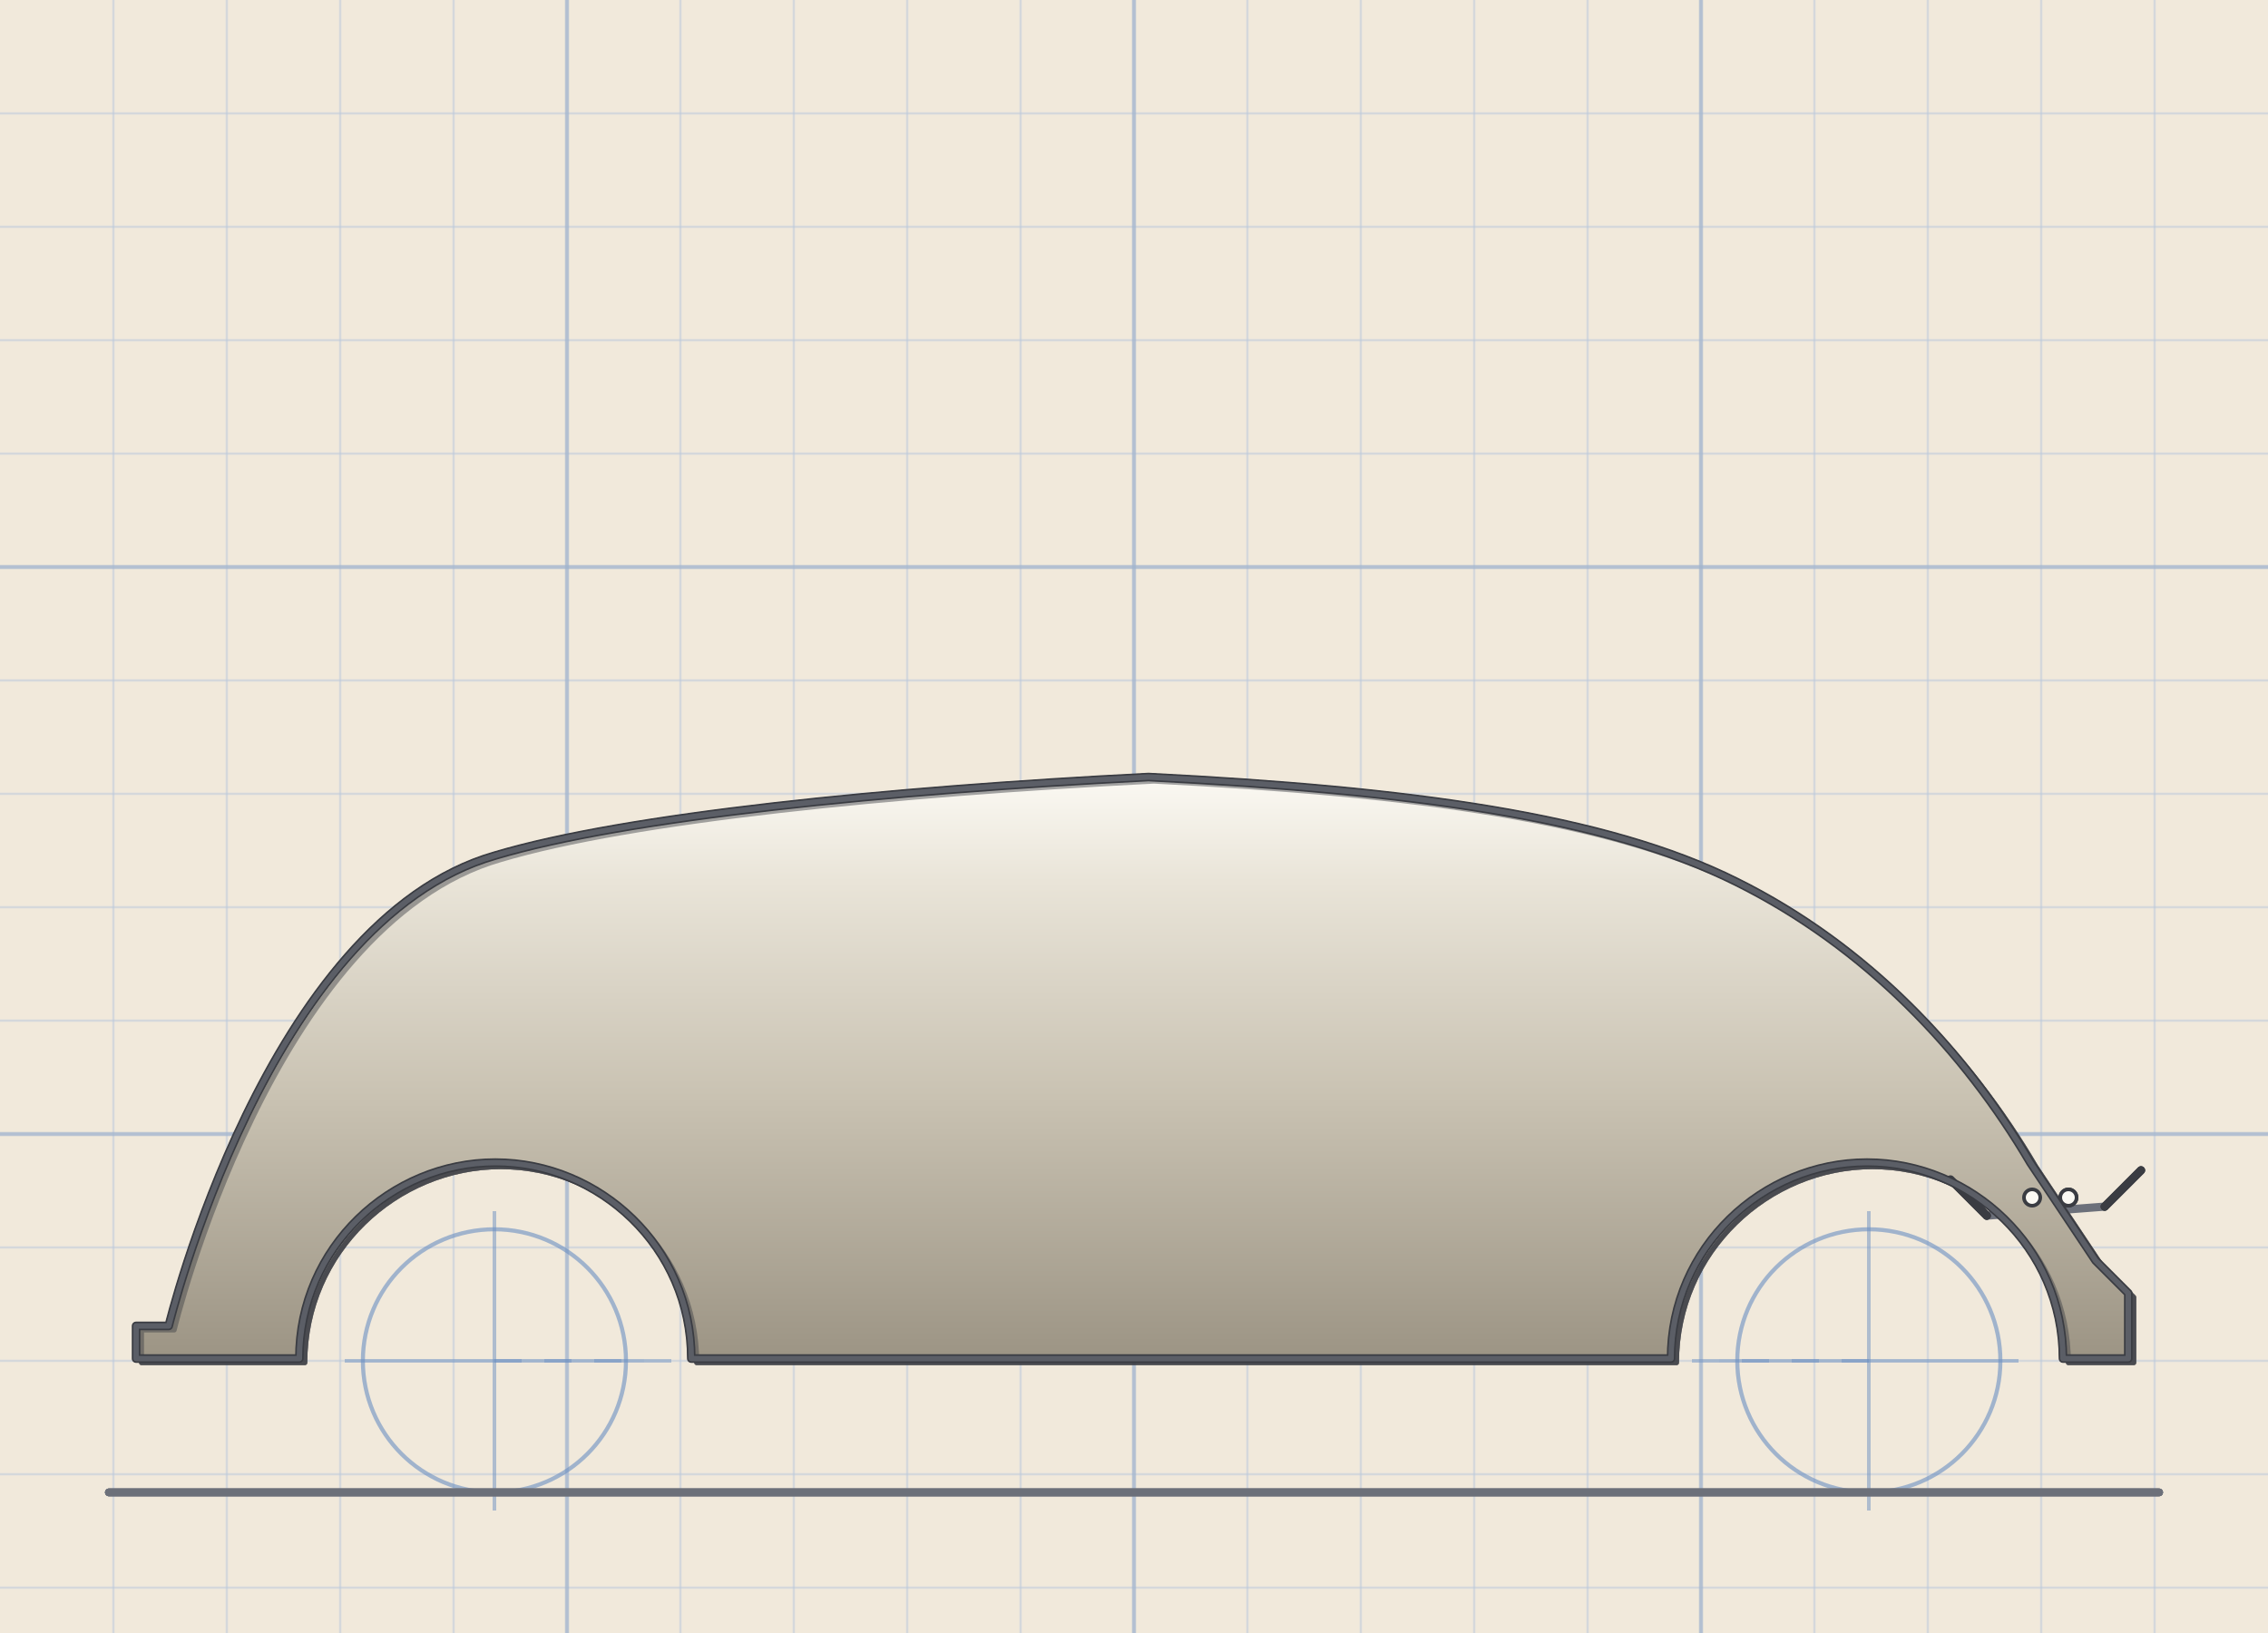
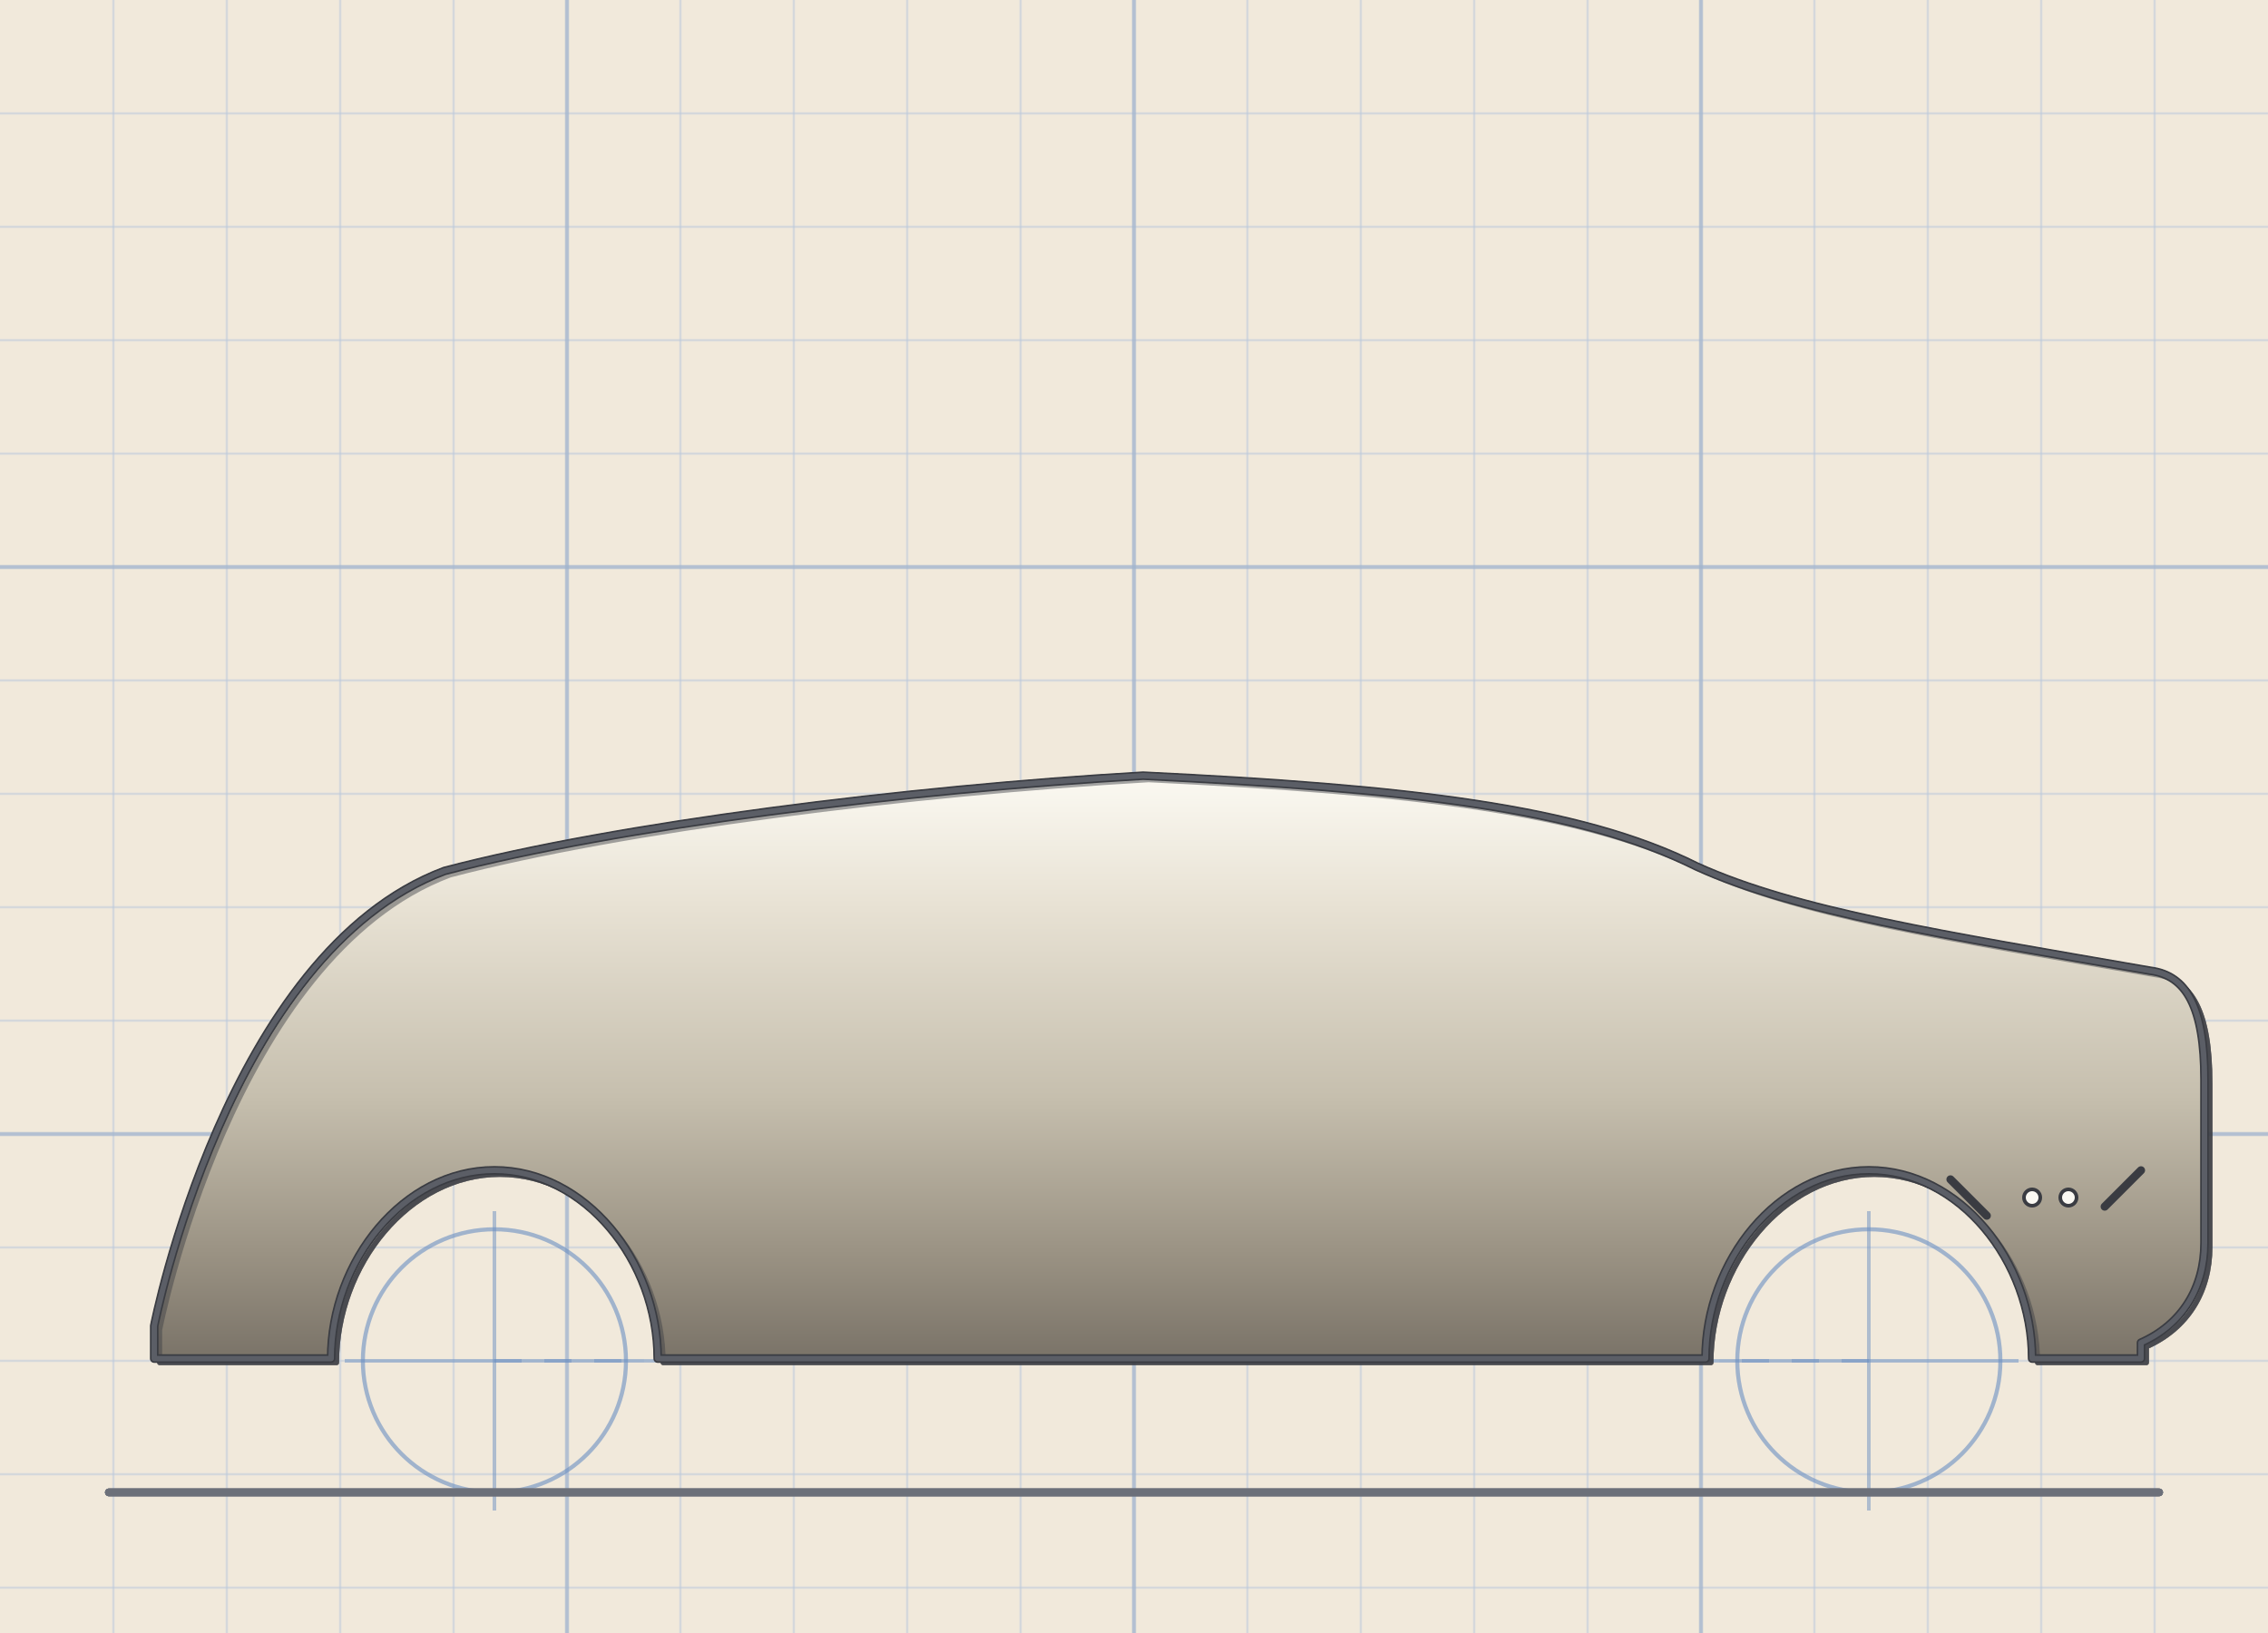
<svg xmlns="http://www.w3.org/2000/svg" viewBox="0 0 500 360" role="img">
  <defs>
    <linearGradient id="gBody" x1="0" y1="0" x2="0" y2="1">
-       <stop offset="0%" stop-color="#FBF9F3" />
-       <stop offset="18%" stop-color="#E9E4D8" />
-       <stop offset="55%" stop-color="#C9C2B2" />
-       <stop offset="100%" stop-color="#9C9484" />
+       <stop offset="0%" stop-color="#FBF9F2" />
+       <stop offset="22%" stop-color="#E8E2D4" />
+       <stop offset="55%" stop-color="#C6BFAE" />
+       <stop offset="82%" stop-color="#9A9283" />
+       <stop offset="100%" stop-color="#7A7368" />
    </linearGradient>
    <linearGradient id="gGlass" x1="0" y1="0" x2="0" y2="1">
      <stop offset="0%" stop-color="#55585F" />
      <stop offset="100%" stop-color="#7B7F88" />
    </linearGradient>
    <radialGradient id="gTire" cx="0.5" cy="0.5" r="0.5">
      <stop offset="0%" stop-color="#4A4E55" />
      <stop offset="75%" stop-color="#2D3036" />
      <stop offset="100%" stop-color="#202227" />
    </radialGradient>
    <radialGradient id="gRim" cx="0.5" cy="0.5" r="0.5">
      <stop offset="0%" stop-color="#F3F2EC" />
      <stop offset="70%" stop-color="#C6C1B4" />
      <stop offset="100%" stop-color="#A39C8D" />
    </radialGradient>
    <radialGradient id="gGround" cx="0.5" cy="0.5" r="0.5">
      <stop offset="0%" stop-color="#8A8478" stop-opacity="0.34" />
      <stop offset="100%" stop-color="#8A8478" stop-opacity="0" />
    </radialGradient>
    <radialGradient id="gMetal" cx="0.5" cy="0.36" r="0.66">
      <stop offset="0%" stop-color="#FDFCF8" />
      <stop offset="24%" stop-color="#D4CFC2" />
      <stop offset="48%" stop-color="#8B8478" />
      <stop offset="66%" stop-color="#3A3C42" />
      <stop offset="82%" stop-color="#B9B3A6" />
      <stop offset="100%" stop-color="#6E6A61" />
    </radialGradient>
    <radialGradient id="gMatte" cx="0.5" cy="0.42" r="0.62">
      <stop offset="0%" stop-color="#EFEDE6" />
      <stop offset="55%" stop-color="#B9B4A8" />
      <stop offset="100%" stop-color="#7D786E" />
    </radialGradient>
    <radialGradient id="gGlassBall" cx="0.36" cy="0.32" r="0.7">
      <stop offset="0%" stop-color="#FBF9F3" stop-opacity="0.2" />
      <stop offset="55%" stop-color="#7B7F88" stop-opacity="0.1" />
      <stop offset="100%" stop-color="#3A3C42" stop-opacity="0.38" />
    </radialGradient>
    <linearGradient id="gTonePaper" x1="0" y1="0" x2="0" y2="1">
      <stop offset="0%" stop-color="#D6D0C2" />
      <stop offset="100%" stop-color="#BCB5A5" />
    </linearGradient>
    <linearGradient id="gScreen" x1="0" y1="0" x2="0" y2="1">
      <stop offset="0%" stop-color="#41444C" />
      <stop offset="100%" stop-color="#22242A" />
    </linearGradient>
  </defs>
  <rect x="0" y="0" width="500" height="360" fill="#F1E9DB" />
  <line x1="25" y1="0" x2="25" y2="360" stroke="#B9C8DC" stroke-width="0.5" opacity="0.5" />
  <line x1="50" y1="0" x2="50" y2="360" stroke="#B9C8DC" stroke-width="0.5" opacity="0.5" />
  <line x1="75" y1="0" x2="75" y2="360" stroke="#B9C8DC" stroke-width="0.5" opacity="0.5" />
  <line x1="100" y1="0" x2="100" y2="360" stroke="#B9C8DC" stroke-width="0.5" opacity="0.5" />
  <line x1="125" y1="0" x2="125" y2="360" stroke="#B9C8DC" stroke-width="0.5" opacity="0.5" />
  <line x1="150" y1="0" x2="150" y2="360" stroke="#B9C8DC" stroke-width="0.5" opacity="0.5" />
  <line x1="175" y1="0" x2="175" y2="360" stroke="#B9C8DC" stroke-width="0.5" opacity="0.5" />
  <line x1="200" y1="0" x2="200" y2="360" stroke="#B9C8DC" stroke-width="0.5" opacity="0.5" />
  <line x1="225" y1="0" x2="225" y2="360" stroke="#B9C8DC" stroke-width="0.5" opacity="0.5" />
  <line x1="250" y1="0" x2="250" y2="360" stroke="#B9C8DC" stroke-width="0.5" opacity="0.5" />
  <line x1="275" y1="0" x2="275" y2="360" stroke="#B9C8DC" stroke-width="0.5" opacity="0.5" />
  <line x1="300" y1="0" x2="300" y2="360" stroke="#B9C8DC" stroke-width="0.5" opacity="0.5" />
  <line x1="325" y1="0" x2="325" y2="360" stroke="#B9C8DC" stroke-width="0.5" opacity="0.5" />
  <line x1="350" y1="0" x2="350" y2="360" stroke="#B9C8DC" stroke-width="0.5" opacity="0.5" />
  <line x1="375" y1="0" x2="375" y2="360" stroke="#B9C8DC" stroke-width="0.5" opacity="0.5" />
  <line x1="400" y1="0" x2="400" y2="360" stroke="#B9C8DC" stroke-width="0.5" opacity="0.5" />
  <line x1="425" y1="0" x2="425" y2="360" stroke="#B9C8DC" stroke-width="0.5" opacity="0.5" />
  <line x1="450" y1="0" x2="450" y2="360" stroke="#B9C8DC" stroke-width="0.5" opacity="0.5" />
  <line x1="475" y1="0" x2="475" y2="360" stroke="#B9C8DC" stroke-width="0.5" opacity="0.5" />
  <line x1="0" y1="25" x2="500" y2="25" stroke="#B9C8DC" stroke-width="0.5" opacity="0.5" />
  <line x1="0" y1="50" x2="500" y2="50" stroke="#B9C8DC" stroke-width="0.5" opacity="0.5" />
  <line x1="0" y1="75" x2="500" y2="75" stroke="#B9C8DC" stroke-width="0.5" opacity="0.5" />
  <line x1="0" y1="100" x2="500" y2="100" stroke="#B9C8DC" stroke-width="0.5" opacity="0.5" />
  <line x1="0" y1="125" x2="500" y2="125" stroke="#B9C8DC" stroke-width="0.5" opacity="0.5" />
  <line x1="0" y1="150" x2="500" y2="150" stroke="#B9C8DC" stroke-width="0.5" opacity="0.5" />
  <line x1="0" y1="175" x2="500" y2="175" stroke="#B9C8DC" stroke-width="0.5" opacity="0.5" />
  <line x1="0" y1="200" x2="500" y2="200" stroke="#B9C8DC" stroke-width="0.5" opacity="0.5" />
  <line x1="0" y1="225" x2="500" y2="225" stroke="#B9C8DC" stroke-width="0.5" opacity="0.5" />
  <line x1="0" y1="250" x2="500" y2="250" stroke="#B9C8DC" stroke-width="0.5" opacity="0.5" />
  <line x1="0" y1="275" x2="500" y2="275" stroke="#B9C8DC" stroke-width="0.5" opacity="0.5" />
  <line x1="0" y1="300" x2="500" y2="300" stroke="#B9C8DC" stroke-width="0.5" opacity="0.5" />
  <line x1="0" y1="325" x2="500" y2="325" stroke="#B9C8DC" stroke-width="0.5" opacity="0.5" />
  <line x1="0" y1="350" x2="500" y2="350" stroke="#B9C8DC" stroke-width="0.5" opacity="0.5" />
  <line x1="125" y1="0" x2="125" y2="360" stroke="#9FB2CC" stroke-width="0.9" opacity="0.65" />
  <line x1="250" y1="0" x2="250" y2="360" stroke="#9FB2CC" stroke-width="0.9" opacity="0.65" />
  <line x1="375" y1="0" x2="375" y2="360" stroke="#9FB2CC" stroke-width="0.9" opacity="0.65" />
  <line x1="0" y1="125" x2="500" y2="125" stroke="#9FB2CC" stroke-width="0.9" opacity="0.65" />
  <line x1="0" y1="250" x2="500" y2="250" stroke="#9FB2CC" stroke-width="0.9" opacity="0.65" />
  <line x1="24" y1="329" x2="476" y2="329" stroke="#6B8FC2" stroke-width="1.0" stroke-dasharray="10 7" opacity="0.7" />
  <circle cx="109" cy="300" r="29" stroke="#6B8FC2" stroke-width="0.9" fill="none" opacity="0.6" />
  <line x1="76" y1="300" x2="142" y2="300" stroke="#6B8FC2" stroke-width="0.8" opacity="0.5" />
  <line x1="109" y1="267" x2="109" y2="333" stroke="#6B8FC2" stroke-width="0.8" opacity="0.5" />
  <circle cx="412" cy="300" r="29" stroke="#6B8FC2" stroke-width="0.9" fill="none" opacity="0.6" />
  <line x1="379" y1="300" x2="445" y2="300" stroke="#6B8FC2" stroke-width="0.8" opacity="0.5" />
  <line x1="412" y1="267" x2="412" y2="333" stroke="#6B8FC2" stroke-width="0.8" opacity="0.5" />
  <line x1="109" y1="300" x2="412" y2="300" stroke="#6B8FC2" stroke-width="0.8" stroke-dasharray="6 5" opacity="0.45" />
  <line x1="24" y1="329" x2="476" y2="329" stroke="#6C707A" stroke-width="1.7" stroke-linecap="round" stroke-linejoin="round" />
-   <path d="M37.2 292.3 C37.2 292.3 58.8 203.0 109.2 188.6 C138.0 180.0 195.6 174.2 253.2 171.3 C310.8 174.2 354.0 180.0 382.8 194.4 C411.6 208.7 433.2 231.8 447.6 256.3 L462.0 277.9 L469.2 285.1 L469.2 299.5 L454.8 299.5 C454.8 275.0 434.6 256.3 411.6 256.3 C388.6 256.3 368.4 275.0 368.4 299.5 L152.4 299.5 C152.4 275.0 132.2 256.3 109.2 256.3 C86.2 256.3 66.0 275.0 66.0 299.5 L30.0 299.5 L30.0 292.3 Z" fill="url(#gBody)" />
-   <path d="M37.2 292.3 C37.2 292.3 58.8 203.0 109.2 188.6 C138.0 180.0 195.6 174.2 253.2 171.3 C310.8 174.2 354.0 180.0 382.8 194.4 C411.6 208.7 433.2 231.8 447.6 256.3 L462.0 277.9 L469.2 285.1 L469.2 299.5 L454.8 299.5 C454.8 275.0 434.6 256.3 411.6 256.3 C388.6 256.3 368.4 275.0 368.4 299.5 L152.4 299.5 C152.4 275.0 132.2 256.3 109.2 256.3 C86.2 256.3 66.0 275.0 66.0 299.5 L30.0 299.5 L30.0 292.3 Z" stroke="#3A3C42" stroke-width="1.6" stroke-linecap="round" stroke-linejoin="round" fill="none" opacity="0.9" />
-   <path d="M37.2 292.3 C37.2 292.3 58.8 203.0 109.2 188.6 C138.0 180.0 195.6 174.2 253.2 171.3 C310.8 174.2 354.0 180.0 382.8 194.4 C411.6 208.7 433.2 231.8 447.6 256.3 L462.0 277.9 L469.2 285.1 L469.2 299.5 L454.8 299.5 C454.8 275.0 434.6 256.3 411.6 256.3 C388.6 256.3 368.4 275.0 368.4 299.5 L152.4 299.5 C152.4 275.0 132.2 256.3 109.2 256.3 C86.2 256.3 66.0 275.0 66.0 299.5 L30.0 299.5 L30.0 292.3 Z" stroke="#3A3C42" stroke-width="1.1" stroke-linecap="round" stroke-linejoin="round" fill="none" opacity="0.45" transform="translate(1.2 0.9)" />
-   <path d="M37.2 292.3 C37.2 292.3 58.8 203.0 109.2 188.6 C138.0 180.0 195.6 174.2 253.2 171.3 C310.8 174.2 354.0 180.0 382.8 194.4 C411.6 208.7 433.2 231.8 447.6 256.3 L462.0 277.9 L469.2 285.1 L469.2 299.5 L454.8 299.5 C454.8 275.0 434.6 256.3 411.6 256.3 C388.6 256.3 368.4 275.0 368.4 299.5 L152.4 299.5 C152.4 275.0 132.2 256.3 109.2 256.3 C86.2 256.3 66.0 275.0 66.0 299.5 L30.0 299.5 L30.0 292.3 Z" stroke="#3A3C42" stroke-width="0.8" stroke-linecap="round" stroke-linejoin="round" fill="none" stroke-dasharray="26 16 48 20 18 10" opacity="0.5" />
+   <path d="M34.0 292.3 C34.0 292.3 50.0 210.0 98.0 192.0 C136.0 182.0 200.0 174.0 252.0 171.0 C310.0 173.8 348.0 178.0 374.0 191.0 C396.0 201.0 428.0 206.0 474.0 214.0 C482.0 215.0 486.0 222.0 486.0 238.0 L486.0 274.0 C486.0 284.0 481.0 292.0 472.0 296.0 L472.0 299.5 L448.0 299.5 C448.0 278.0 432.0 258.0 412.0 258.0 C392.0 258.0 376.0 278.0 376.0 299.5 L145.0 299.5 C145.0 278.0 129.0 258.0 109.0 258.0 C89.0 258.0 73.0 278.0 73.0 299.5 L34.0 299.5 Z" fill="url(#gBody)" />
+   <path d="M34.0 292.3 C34.0 292.3 50.0 210.0 98.0 192.0 C136.0 182.0 200.0 174.0 252.0 171.0 C310.0 173.8 348.0 178.0 374.0 191.0 C396.0 201.0 428.0 206.0 474.0 214.0 C482.0 215.0 486.0 222.0 486.0 238.0 L486.0 274.0 C486.0 284.0 481.0 292.0 472.0 296.0 L472.0 299.5 L448.0 299.5 C448.0 278.0 432.0 258.0 412.0 258.0 C392.0 258.0 376.0 278.0 376.0 299.5 L145.0 299.5 C145.0 278.0 129.0 258.0 109.0 258.0 C89.0 258.0 73.0 278.0 73.0 299.5 L34.0 299.5 Z" stroke="#3A3C42" stroke-width="1.6" stroke-linecap="round" stroke-linejoin="round" fill="none" opacity="0.9" />
+   <path d="M34.0 292.3 C34.0 292.3 50.0 210.0 98.0 192.0 C136.0 182.0 200.0 174.0 252.0 171.0 C310.0 173.8 348.0 178.0 374.0 191.0 C396.0 201.0 428.0 206.0 474.0 214.0 C482.0 215.0 486.0 222.0 486.0 238.0 L486.0 274.0 C486.0 284.0 481.0 292.0 472.0 296.0 L472.0 299.5 L448.0 299.5 C448.0 278.0 432.0 258.0 412.0 258.0 C392.0 258.0 376.0 278.0 376.0 299.5 L145.0 299.5 C145.0 278.0 129.0 258.0 109.0 258.0 C89.0 258.0 73.0 278.0 73.0 299.5 L34.0 299.5 Z" stroke="#3A3C42" stroke-width="1.1" stroke-linecap="round" stroke-linejoin="round" fill="none" opacity="0.45" transform="translate(1.2 0.9)" />
+   <path d="M34.0 292.3 C34.0 292.3 50.0 210.0 98.0 192.0 C136.0 182.0 200.0 174.0 252.0 171.0 C310.0 173.8 348.0 178.0 374.0 191.0 C396.0 201.0 428.0 206.0 474.0 214.0 C482.0 215.0 486.0 222.0 486.0 238.0 L486.0 274.0 C486.0 284.0 481.0 292.0 472.0 296.0 L472.0 299.5 L448.0 299.5 C448.0 278.0 432.0 258.0 412.0 258.0 C392.0 258.0 376.0 278.0 376.0 299.5 L145.0 299.5 C145.0 278.0 129.0 258.0 109.0 258.0 C89.0 258.0 73.0 278.0 73.0 299.5 L34.0 299.5 Z" stroke="#3A3C42" stroke-width="0.8" stroke-linecap="round" stroke-linejoin="round" fill="none" stroke-dasharray="26 16 48 20 18 10" opacity="0.5" />
  <line x1="438" y1="268" x2="464" y2="266" stroke="#6C707A" stroke-width="1.8" stroke-linecap="round" stroke-linejoin="round" />
  <line x1="24" y1="329" x2="476" y2="329" stroke="#6C707A" stroke-width="1.7" stroke-linecap="round" stroke-linejoin="round" />
-   <path d="M37.2 292.3 C37.2 292.3 58.8 203.0 109.2 188.6 C138.0 180.0 195.6 174.2 253.2 171.3 C310.8 174.2 354.0 180.0 382.8 194.4 C411.6 208.7 433.2 231.8 447.6 256.3 L462.0 277.9 L469.2 285.1 L469.2 299.5 L454.8 299.5 C454.8 275.0 434.6 256.3 411.6 256.3 C388.6 256.3 368.4 275.0 368.4 299.5 L152.4 299.5 C152.4 275.0 132.2 256.3 109.2 256.3 C86.2 256.3 66.0 275.0 66.0 299.5 L30.0 299.5 L30.0 292.3 Z" fill="url(#gBody)" />
-   <path d="M37.2 292.3 C37.2 292.3 58.8 203.0 109.2 188.6 C138.0 180.0 195.6 174.2 253.2 171.3 C310.8 174.2 354.0 180.0 382.8 194.4 C411.6 208.7 433.2 231.8 447.6 256.3 L462.0 277.9 L469.2 285.1 L469.2 299.5 L454.8 299.5 C454.8 275.0 434.6 256.3 411.6 256.3 C388.6 256.3 368.4 275.0 368.4 299.5 L152.4 299.5 C152.4 275.0 132.2 256.3 109.2 256.3 C86.2 256.3 66.0 275.0 66.0 299.5 L30.0 299.5 L30.0 292.3 Z" stroke="#3A3C42" stroke-width="1.6" stroke-linecap="round" stroke-linejoin="round" fill="none" opacity="0.9" />
-   <path d="M37.2 292.3 C37.2 292.3 58.8 203.0 109.2 188.6 C138.0 180.0 195.6 174.2 253.2 171.3 C310.8 174.2 354.0 180.0 382.8 194.4 C411.6 208.7 433.2 231.8 447.6 256.3 L462.0 277.9 L469.2 285.1 L469.2 299.5 L454.8 299.5 C454.8 275.0 434.6 256.3 411.6 256.3 C388.6 256.3 368.4 275.0 368.4 299.5 L152.4 299.5 C152.4 275.0 132.2 256.3 109.2 256.3 C86.2 256.3 66.0 275.0 66.0 299.5 L30.0 299.5 L30.0 292.3 Z" stroke="#3A3C42" stroke-width="1.1" stroke-linecap="round" stroke-linejoin="round" fill="none" opacity="0.45" transform="translate(1.2 0.9)" />
-   <path d="M37.2 292.3 C37.2 292.3 58.8 203.0 109.2 188.6 C138.0 180.0 195.6 174.2 253.2 171.3 C310.8 174.2 354.0 180.0 382.8 194.4 C411.6 208.7 433.2 231.8 447.6 256.3 L462.0 277.9 L469.2 285.1 L469.2 299.5 L454.8 299.5 C454.8 275.0 434.6 256.3 411.6 256.3 C388.6 256.3 368.4 275.0 368.4 299.5 L152.4 299.5 C152.4 275.0 132.2 256.3 109.2 256.3 C86.2 256.3 66.0 275.0 66.0 299.5 L30.0 299.5 L30.0 292.3 Z" stroke="#3A3C42" stroke-width="0.8" stroke-linecap="round" stroke-linejoin="round" fill="none" stroke-dasharray="26 16 48 20 18 10" opacity="0.5" />
+   <path d="M34.0 292.3 C34.0 292.3 50.0 210.0 98.0 192.0 C136.0 182.0 200.0 174.0 252.0 171.0 C310.0 173.8 348.0 178.0 374.0 191.0 C396.0 201.0 428.0 206.0 474.0 214.0 C482.0 215.0 486.0 222.0 486.0 238.0 L486.0 274.0 C486.0 284.0 481.0 292.0 472.0 296.0 L472.0 299.5 L448.0 299.5 C448.0 278.0 432.0 258.0 412.0 258.0 C392.0 258.0 376.0 278.0 376.0 299.5 L145.0 299.5 C145.0 278.0 129.0 258.0 109.0 258.0 C89.0 258.0 73.0 278.0 73.0 299.5 L34.0 299.5 Z" fill="url(#gBody)" />
+   <path d="M34.0 292.3 C34.0 292.3 50.0 210.0 98.0 192.0 C136.0 182.0 200.0 174.0 252.0 171.0 C310.0 173.8 348.0 178.0 374.0 191.0 C396.0 201.0 428.0 206.0 474.0 214.0 C482.0 215.0 486.0 222.0 486.0 238.0 L486.0 274.0 C486.0 284.0 481.0 292.0 472.0 296.0 L472.0 299.5 L448.0 299.5 C448.0 278.0 432.0 258.0 412.0 258.0 C392.0 258.0 376.0 278.0 376.0 299.5 L145.0 299.5 C145.0 278.0 129.0 258.0 109.0 258.0 C89.0 258.0 73.0 278.0 73.0 299.5 L34.0 299.5 Z" stroke="#3A3C42" stroke-width="1.6" stroke-linecap="round" stroke-linejoin="round" fill="none" opacity="0.9" />
+   <path d="M34.0 292.3 C34.0 292.3 50.0 210.0 98.0 192.0 C136.0 182.0 200.0 174.0 252.0 171.0 C310.0 173.8 348.0 178.0 374.0 191.0 C396.0 201.0 428.0 206.0 474.0 214.0 C482.0 215.0 486.0 222.0 486.0 238.0 L486.0 274.0 C486.0 284.0 481.0 292.0 472.0 296.0 L472.0 299.5 L448.0 299.5 C448.0 278.0 432.0 258.0 412.0 258.0 C392.0 258.0 376.0 278.0 376.0 299.5 L145.0 299.5 C145.0 278.0 129.0 258.0 109.0 258.0 C89.0 258.0 73.0 278.0 73.0 299.5 L34.0 299.5 Z" stroke="#3A3C42" stroke-width="1.1" stroke-linecap="round" stroke-linejoin="round" fill="none" opacity="0.45" transform="translate(1.2 0.9)" />
+   <path d="M34.0 292.3 C34.0 292.3 50.0 210.0 98.0 192.0 C136.0 182.0 200.0 174.0 252.0 171.0 C310.0 173.8 348.0 178.0 374.0 191.0 C396.0 201.0 428.0 206.0 474.0 214.0 C482.0 215.0 486.0 222.0 486.0 238.0 L486.0 274.0 C486.0 284.0 481.0 292.0 472.0 296.0 L472.0 299.5 L448.0 299.5 C448.0 278.0 432.0 258.0 412.0 258.0 C392.0 258.0 376.0 278.0 376.0 299.5 L145.0 299.5 C145.0 278.0 129.0 258.0 109.0 258.0 C89.0 258.0 73.0 278.0 73.0 299.5 L34.0 299.5 Z" stroke="#3A3C42" stroke-width="0.8" stroke-linecap="round" stroke-linejoin="round" fill="none" stroke-dasharray="26 16 48 20 18 10" opacity="0.5" />
  <path d="M438 268 L430 260 M464 266 L472 258" stroke="#3A3C42" stroke-width="1.8" stroke-linecap="round" stroke-linejoin="round" fill="none" />
  <line x1="24" y1="329" x2="476" y2="329" stroke="#6C707A" stroke-width="1.7" stroke-linecap="round" stroke-linejoin="round" />
-   <path d="M37.2 292.3 C37.2 292.3 58.8 203.0 109.2 188.6 C138.0 180.0 195.6 174.2 253.2 171.3 C310.8 174.2 354.0 180.0 382.8 194.4 C411.6 208.7 433.2 231.8 447.6 256.3 L462.0 277.9 L469.2 285.1 L469.2 299.5 L454.8 299.5 C454.8 275.0 434.6 256.3 411.6 256.3 C388.6 256.3 368.4 275.0 368.4 299.5 L152.4 299.5 C152.4 275.0 132.2 256.3 109.2 256.3 C86.2 256.3 66.0 275.0 66.0 299.5 L30.0 299.5 L30.0 292.3 Z" fill="url(#gBody)" />
-   <path d="M37.2 292.3 C37.2 292.3 58.8 203.0 109.2 188.6 C138.0 180.0 195.6 174.2 253.2 171.3 C310.8 174.2 354.0 180.0 382.8 194.4 C411.6 208.7 433.2 231.8 447.6 256.3 L462.0 277.9 L469.2 285.1 L469.2 299.5 L454.8 299.5 C454.8 275.0 434.6 256.3 411.6 256.3 C388.6 256.3 368.4 275.0 368.4 299.5 L152.4 299.5 C152.4 275.0 132.2 256.3 109.2 256.3 C86.2 256.3 66.0 275.0 66.0 299.5 L30.0 299.5 L30.0 292.3 Z" stroke="#3A3C42" stroke-width="1.6" stroke-linecap="round" stroke-linejoin="round" fill="none" opacity="0.9" />
-   <path d="M37.2 292.3 C37.2 292.3 58.8 203.0 109.2 188.6 C138.0 180.0 195.6 174.2 253.2 171.3 C310.8 174.2 354.0 180.0 382.8 194.4 C411.6 208.7 433.2 231.8 447.6 256.3 L462.0 277.9 L469.2 285.1 L469.2 299.5 L454.8 299.5 C454.8 275.0 434.6 256.3 411.6 256.3 C388.6 256.3 368.4 275.0 368.4 299.5 L152.4 299.5 C152.4 275.0 132.2 256.3 109.2 256.3 C86.2 256.3 66.0 275.0 66.0 299.5 L30.0 299.5 L30.0 292.3 Z" stroke="#3A3C42" stroke-width="1.1" stroke-linecap="round" stroke-linejoin="round" fill="none" opacity="0.45" transform="translate(1.2 0.9)" />
-   <path d="M37.2 292.3 C37.2 292.3 58.8 203.0 109.2 188.6 C138.0 180.0 195.6 174.2 253.2 171.3 C310.8 174.2 354.0 180.0 382.8 194.4 C411.6 208.7 433.2 231.8 447.6 256.3 L462.0 277.9 L469.2 285.1 L469.2 299.5 L454.8 299.5 C454.8 275.0 434.6 256.3 411.6 256.3 C388.6 256.3 368.4 275.0 368.4 299.5 L152.4 299.5 C152.4 275.0 132.2 256.3 109.2 256.3 C86.2 256.3 66.0 275.0 66.0 299.5 L30.0 299.5 L30.0 292.3 Z" stroke="#3A3C42" stroke-width="0.8" stroke-linecap="round" stroke-linejoin="round" fill="none" stroke-dasharray="26 16 48 20 18 10" opacity="0.5" />
+   <path d="M34.0 292.3 C34.0 292.3 50.0 210.0 98.0 192.0 C136.0 182.0 200.0 174.0 252.0 171.0 C310.0 173.8 348.0 178.0 374.0 191.0 C396.0 201.0 428.0 206.0 474.0 214.0 C482.0 215.0 486.0 222.0 486.0 238.0 L486.0 274.0 C486.0 284.0 481.0 292.0 472.0 296.0 L472.0 299.5 L448.0 299.5 C448.0 278.0 432.0 258.0 412.0 258.0 C392.0 258.0 376.0 278.0 376.0 299.5 L145.0 299.5 C145.0 278.0 129.0 258.0 109.0 258.0 C89.0 258.0 73.0 278.0 73.0 299.5 L34.0 299.5 Z" fill="url(#gBody)" />
+   <path d="M34.0 292.3 C34.0 292.3 50.0 210.0 98.0 192.0 C136.0 182.0 200.0 174.0 252.0 171.0 C310.0 173.8 348.0 178.0 374.0 191.0 C396.0 201.0 428.0 206.0 474.0 214.0 C482.0 215.0 486.0 222.0 486.0 238.0 L486.0 274.0 C486.0 284.0 481.0 292.0 472.0 296.0 L472.0 299.5 L448.0 299.5 C448.0 278.0 432.0 258.0 412.0 258.0 C392.0 258.0 376.0 278.0 376.0 299.5 L145.0 299.5 C145.0 278.0 129.0 258.0 109.0 258.0 C89.0 258.0 73.0 278.0 73.0 299.5 L34.0 299.5 Z" stroke="#3A3C42" stroke-width="1.6" stroke-linecap="round" stroke-linejoin="round" fill="none" opacity="0.9" />
+   <path d="M34.0 292.3 C34.0 292.3 50.0 210.0 98.0 192.0 C136.0 182.0 200.0 174.0 252.0 171.0 C310.0 173.8 348.0 178.0 374.0 191.0 C396.0 201.0 428.0 206.0 474.0 214.0 C482.0 215.0 486.0 222.0 486.0 238.0 L486.0 274.0 C486.0 284.0 481.0 292.0 472.0 296.0 L472.0 299.5 L448.0 299.5 C448.0 278.0 432.0 258.0 412.0 258.0 C392.0 258.0 376.0 278.0 376.0 299.5 L145.0 299.5 C145.0 278.0 129.0 258.0 109.0 258.0 C89.0 258.0 73.0 278.0 73.0 299.5 L34.0 299.5 Z" stroke="#3A3C42" stroke-width="1.1" stroke-linecap="round" stroke-linejoin="round" fill="none" opacity="0.45" transform="translate(1.2 0.9)" />
+   <path d="M34.0 292.3 C34.0 292.3 50.0 210.0 98.0 192.0 C136.0 182.0 200.0 174.0 252.0 171.0 C310.0 173.8 348.0 178.0 374.0 191.0 C396.0 201.0 428.0 206.0 474.0 214.0 C482.0 215.0 486.0 222.0 486.0 238.0 L486.0 274.0 C486.0 284.0 481.0 292.0 472.0 296.0 L472.0 299.5 L448.0 299.5 C448.0 278.0 432.0 258.0 412.0 258.0 C392.0 258.0 376.0 278.0 376.0 299.5 L145.0 299.5 C145.0 278.0 129.0 258.0 109.0 258.0 C89.0 258.0 73.0 278.0 73.0 299.5 L34.0 299.5 Z" stroke="#3A3C42" stroke-width="0.8" stroke-linecap="round" stroke-linejoin="round" fill="none" stroke-dasharray="26 16 48 20 18 10" opacity="0.5" />
  <path d="M438 268 L430 260 M464 266 L472 258" stroke="#3A3C42" stroke-width="1.8" stroke-linecap="round" stroke-linejoin="round" fill="none" />
  <circle cx="448" cy="264" r="1.8" stroke="#3A3C42" stroke-width="0.8" stroke-linecap="round" stroke-linejoin="round" fill="#FBF9F3" />
  <circle cx="456" cy="264" r="1.8" stroke="#3A3C42" stroke-width="0.8" stroke-linecap="round" stroke-linejoin="round" fill="#FBF9F3" />
  <line x1="24" y1="329" x2="476" y2="329" stroke="#6C707A" stroke-width="1.7" stroke-linecap="round" stroke-linejoin="round" />
-   <path d="M37.2 292.3 C37.2 292.3 58.8 203.0 109.2 188.6 C138.0 180.0 195.6 174.2 253.2 171.3 C310.8 174.2 354.0 180.0 382.8 194.4 C411.6 208.7 433.2 231.8 447.6 256.3 L462.0 277.9 L469.2 285.1 L469.2 299.5 L454.8 299.5 C454.8 275.0 434.6 256.3 411.6 256.3 C388.6 256.3 368.4 275.0 368.4 299.5 L152.4 299.5 C152.4 275.0 132.2 256.3 109.2 256.3 C86.2 256.3 66.0 275.0 66.0 299.5 L30.0 299.5 L30.0 292.3 Z" fill="url(#gBody)" />
-   <path d="M37.2 292.3 C37.2 292.3 58.8 203.0 109.2 188.6 C138.0 180.0 195.6 174.2 253.2 171.3 C310.8 174.2 354.0 180.0 382.8 194.4 C411.6 208.7 433.2 231.8 447.6 256.3 L462.0 277.9 L469.2 285.1 L469.2 299.5 L454.8 299.5 C454.8 275.0 434.6 256.3 411.6 256.3 C388.6 256.3 368.4 275.0 368.4 299.5 L152.4 299.5 C152.4 275.0 132.2 256.3 109.2 256.3 C86.2 256.3 66.0 275.0 66.0 299.5 L30.0 299.5 L30.0 292.3 Z" stroke="#3A3C42" stroke-width="1.6" stroke-linecap="round" stroke-linejoin="round" fill="none" opacity="0.9" />
-   <path d="M37.2 292.3 C37.2 292.3 58.8 203.0 109.2 188.6 C138.0 180.0 195.6 174.2 253.2 171.3 C310.8 174.2 354.0 180.0 382.8 194.4 C411.6 208.7 433.2 231.8 447.6 256.3 L462.0 277.9 L469.2 285.1 L469.2 299.5 L454.8 299.5 C454.8 275.0 434.6 256.3 411.6 256.3 C388.6 256.3 368.4 275.0 368.4 299.5 L152.4 299.5 C152.4 275.0 132.2 256.3 109.2 256.3 C86.2 256.3 66.0 275.0 66.0 299.5 L30.0 299.5 L30.0 292.3 Z" stroke="#3A3C42" stroke-width="1.1" stroke-linecap="round" stroke-linejoin="round" fill="none" opacity="0.45" transform="translate(1.2 0.9)" />
-   <path d="M37.2 292.3 C37.2 292.3 58.8 203.0 109.2 188.6 C138.0 180.0 195.6 174.2 253.2 171.3 C310.8 174.2 354.0 180.0 382.8 194.4 C411.6 208.7 433.2 231.8 447.6 256.3 L462.0 277.9 L469.2 285.1 L469.2 299.5 L454.8 299.5 C454.8 275.0 434.6 256.3 411.6 256.3 C388.6 256.3 368.4 275.0 368.4 299.5 L152.4 299.5 C152.4 275.0 132.2 256.3 109.2 256.3 C86.2 256.3 66.0 275.0 66.0 299.5 L30.0 299.5 L30.0 292.3 Z" stroke="#3A3C42" stroke-width="0.8" stroke-linecap="round" stroke-linejoin="round" fill="none" stroke-dasharray="26 16 48 20 18 10" opacity="0.5" />
+   <path d="M34.0 292.3 C34.0 292.3 50.0 210.0 98.0 192.0 C136.0 182.0 200.0 174.0 252.0 171.0 C310.0 173.8 348.0 178.0 374.0 191.0 C396.0 201.0 428.0 206.0 474.0 214.0 C482.0 215.0 486.0 222.0 486.0 238.0 L486.0 274.0 C486.0 284.0 481.0 292.0 472.0 296.0 L472.0 299.5 L448.0 299.5 C448.0 278.0 432.0 258.0 412.0 258.0 C392.0 258.0 376.0 278.0 376.0 299.5 L145.0 299.5 C145.0 278.0 129.0 258.0 109.0 258.0 C89.0 258.0 73.0 278.0 73.0 299.5 L34.0 299.5 Z" fill="url(#gBody)" />
+   <path d="M34.0 292.3 C34.0 292.3 50.0 210.0 98.0 192.0 C136.0 182.0 200.0 174.0 252.0 171.0 C310.0 173.8 348.0 178.0 374.0 191.0 C396.0 201.0 428.0 206.0 474.0 214.0 C482.0 215.0 486.0 222.0 486.0 238.0 L486.0 274.0 C486.0 284.0 481.0 292.0 472.0 296.0 L472.0 299.5 L448.0 299.5 C448.0 278.0 432.0 258.0 412.0 258.0 C392.0 258.0 376.0 278.0 376.0 299.5 L145.0 299.5 C145.0 278.0 129.0 258.0 109.0 258.0 C89.0 258.0 73.0 278.0 73.0 299.5 L34.0 299.5 Z" stroke="#3A3C42" stroke-width="1.6" stroke-linecap="round" stroke-linejoin="round" fill="none" opacity="0.9" />
+   <path d="M34.0 292.3 C34.0 292.3 50.0 210.0 98.0 192.0 C136.0 182.0 200.0 174.0 252.0 171.0 C310.0 173.8 348.0 178.0 374.0 191.0 C396.0 201.0 428.0 206.0 474.0 214.0 C482.0 215.0 486.0 222.0 486.0 238.0 L486.0 274.0 C486.0 284.0 481.0 292.0 472.0 296.0 L472.0 299.5 L448.0 299.5 C448.0 278.0 432.0 258.0 412.0 258.0 C392.0 258.0 376.0 278.0 376.0 299.5 L145.0 299.5 C145.0 278.0 129.0 258.0 109.0 258.0 C89.0 258.0 73.0 278.0 73.0 299.5 L34.0 299.5 Z" stroke="#3A3C42" stroke-width="1.1" stroke-linecap="round" stroke-linejoin="round" fill="none" opacity="0.45" transform="translate(1.2 0.9)" />
+   <path d="M34.0 292.3 C34.0 292.3 50.0 210.0 98.0 192.0 C136.0 182.0 200.0 174.0 252.0 171.0 C310.0 173.8 348.0 178.0 374.0 191.0 C396.0 201.0 428.0 206.0 474.0 214.0 C482.0 215.0 486.0 222.0 486.0 238.0 L486.0 274.0 C486.0 284.0 481.0 292.0 472.0 296.0 L472.0 299.5 L448.0 299.5 C448.0 278.0 432.0 258.0 412.0 258.0 C392.0 258.0 376.0 278.0 376.0 299.5 L145.0 299.5 C145.0 278.0 129.0 258.0 109.0 258.0 C89.0 258.0 73.0 278.0 73.0 299.5 L34.0 299.5 Z" stroke="#3A3C42" stroke-width="0.8" stroke-linecap="round" stroke-linejoin="round" fill="none" stroke-dasharray="26 16 48 20 18 10" opacity="0.5" />
  <path d="M438 268 L430 260 M464 266 L472 258" stroke="#3A3C42" stroke-width="1.8" stroke-linecap="round" stroke-linejoin="round" fill="none" />
  <circle cx="448" cy="264" r="1.8" stroke="#3A3C42" stroke-width="0.8" stroke-linecap="round" stroke-linejoin="round" fill="#FBF9F3" />
  <circle cx="456" cy="264" r="1.8" stroke="#3A3C42" stroke-width="0.8" stroke-linecap="round" stroke-linejoin="round" fill="#FBF9F3" />
-   <path d="M37.2 292.3 C37.2 292.3 58.8 203.0 109.2 188.6 C138.0 180.0 195.6 174.2 253.2 171.3 C310.8 174.2 354.0 180.0 382.8 194.4 C411.6 208.7 433.2 231.8 447.6 256.3 L462.0 277.9 L469.2 285.1 L469.2 299.5 L454.8 299.5 C454.8 275.0 434.6 256.3 411.6 256.3 C388.6 256.3 368.4 275.0 368.4 299.5 L152.4 299.5 C152.4 275.0 132.2 256.3 109.2 256.3 C86.2 256.3 66.0 275.0 66.0 299.5 L30.0 299.5 L30.0 292.3 Z" stroke="#3A3C42" stroke-width="1.9" stroke-linecap="round" stroke-linejoin="round" fill="none" />
-   <path d="M37.2 292.3 C37.2 292.3 58.8 203.0 109.2 188.6 C138.0 180.0 195.6 174.2 253.2 171.3 C310.8 174.2 354.0 180.0 382.8 194.4 C411.6 208.7 433.2 231.8 447.6 256.3 L462.0 277.9 L469.2 285.1 L469.2 299.5 L454.8 299.5 C454.8 275.0 434.6 256.3 411.6 256.3 C388.6 256.3 368.4 275.0 368.4 299.5 L152.4 299.5 C152.4 275.0 132.2 256.3 109.2 256.3 C86.2 256.3 66.0 275.0 66.0 299.5 L30.0 299.5 L30.0 292.3 Z" stroke="#5B5E66" stroke-width="1.2" stroke-linecap="round" stroke-linejoin="round" fill="none" />
+   <path d="M34.0 292.3 C34.0 292.3 50.0 210.0 98.0 192.0 C136.0 182.0 200.0 174.0 252.0 171.0 C310.0 173.8 348.0 178.0 374.0 191.0 C396.0 201.0 428.0 206.0 474.0 214.0 C482.0 215.0 486.0 222.0 486.0 238.0 L486.0 274.0 C486.0 284.0 481.0 292.0 472.0 296.0 L472.0 299.5 L448.0 299.5 C448.0 278.0 432.0 258.0 412.0 258.0 C392.0 258.0 376.0 278.0 376.0 299.5 L145.0 299.5 C145.0 278.0 129.0 258.0 109.0 258.0 C89.0 258.0 73.0 278.0 73.0 299.5 L34.0 299.5 Z" stroke="#3A3C42" stroke-width="1.9" stroke-linecap="round" stroke-linejoin="round" fill="none" />
+   <path d="M34.0 292.3 C34.0 292.3 50.0 210.0 98.0 192.0 C136.0 182.0 200.0 174.0 252.0 171.0 C310.0 173.8 348.0 178.0 374.0 191.0 C396.0 201.0 428.0 206.0 474.0 214.0 C482.0 215.0 486.0 222.0 486.0 238.0 L486.0 274.0 C486.0 284.0 481.0 292.0 472.0 296.0 L472.0 299.5 L448.0 299.5 C448.0 278.0 432.0 258.0 412.0 258.0 C392.0 258.0 376.0 278.0 376.0 299.5 L145.0 299.5 C145.0 278.0 129.0 258.0 109.0 258.0 C89.0 258.0 73.0 278.0 73.0 299.5 L34.0 299.5 Z" stroke="#5B5E66" stroke-width="1.2" stroke-linecap="round" stroke-linejoin="round" fill="none" />
</svg>
